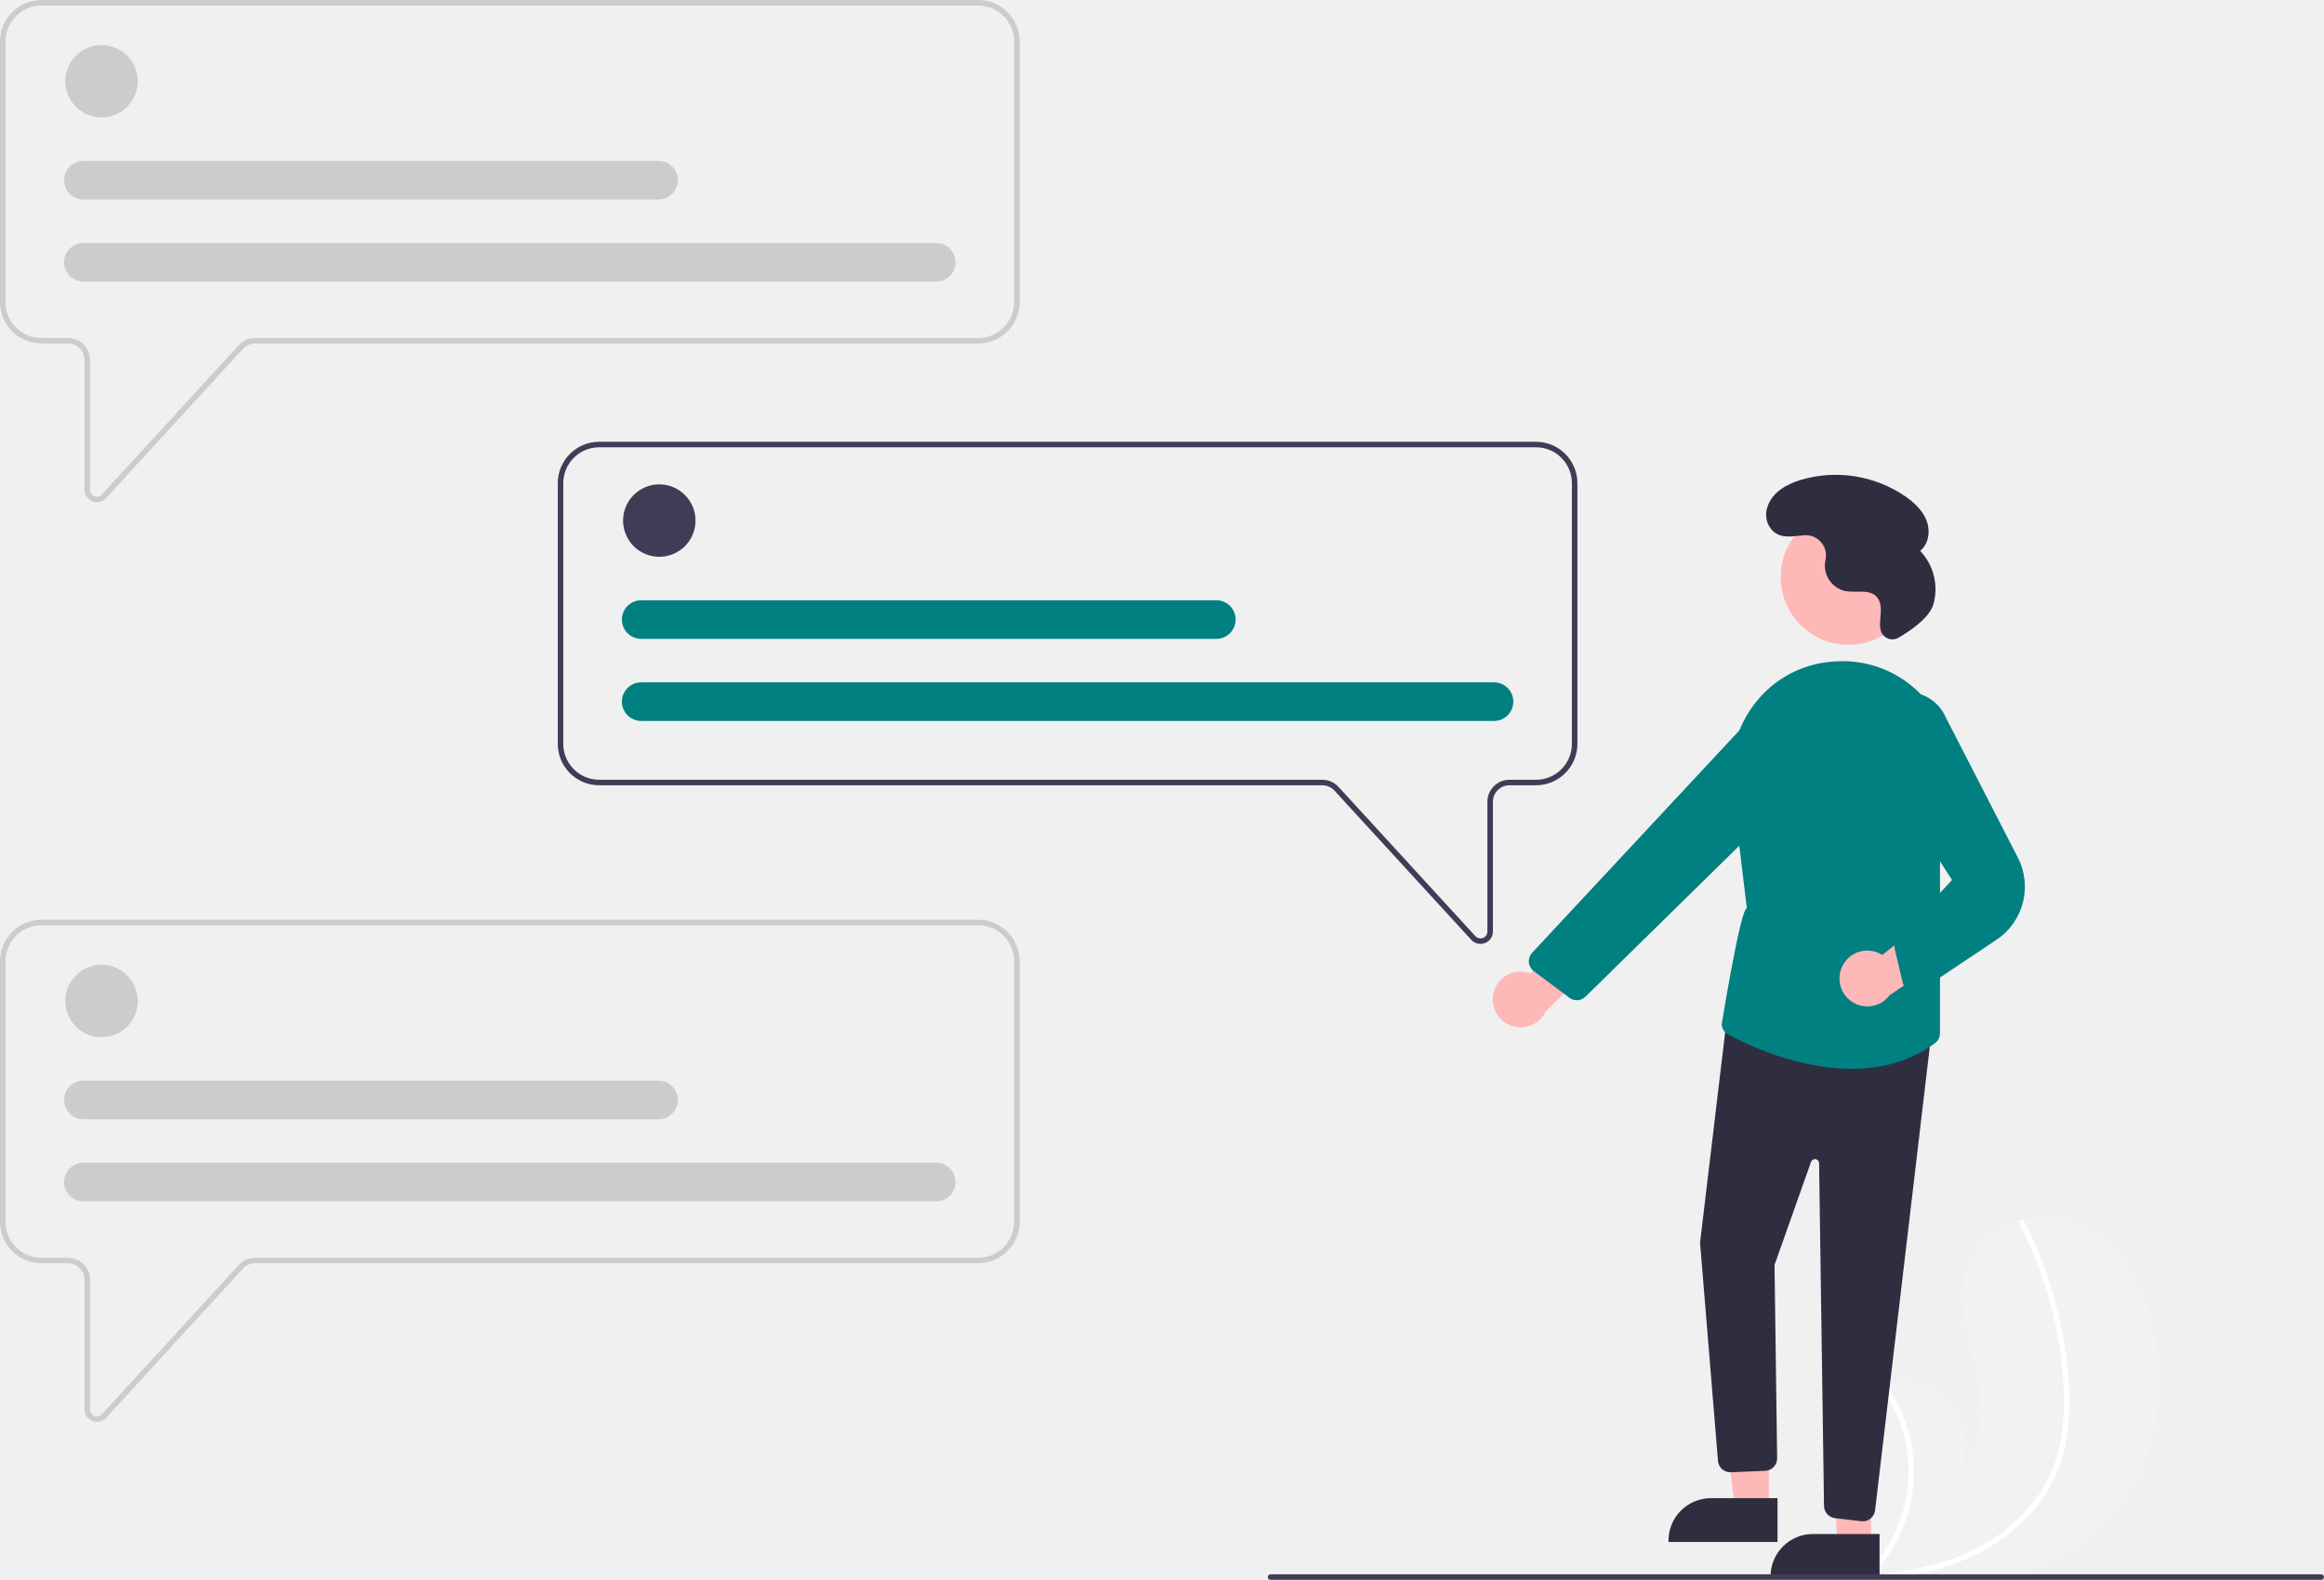
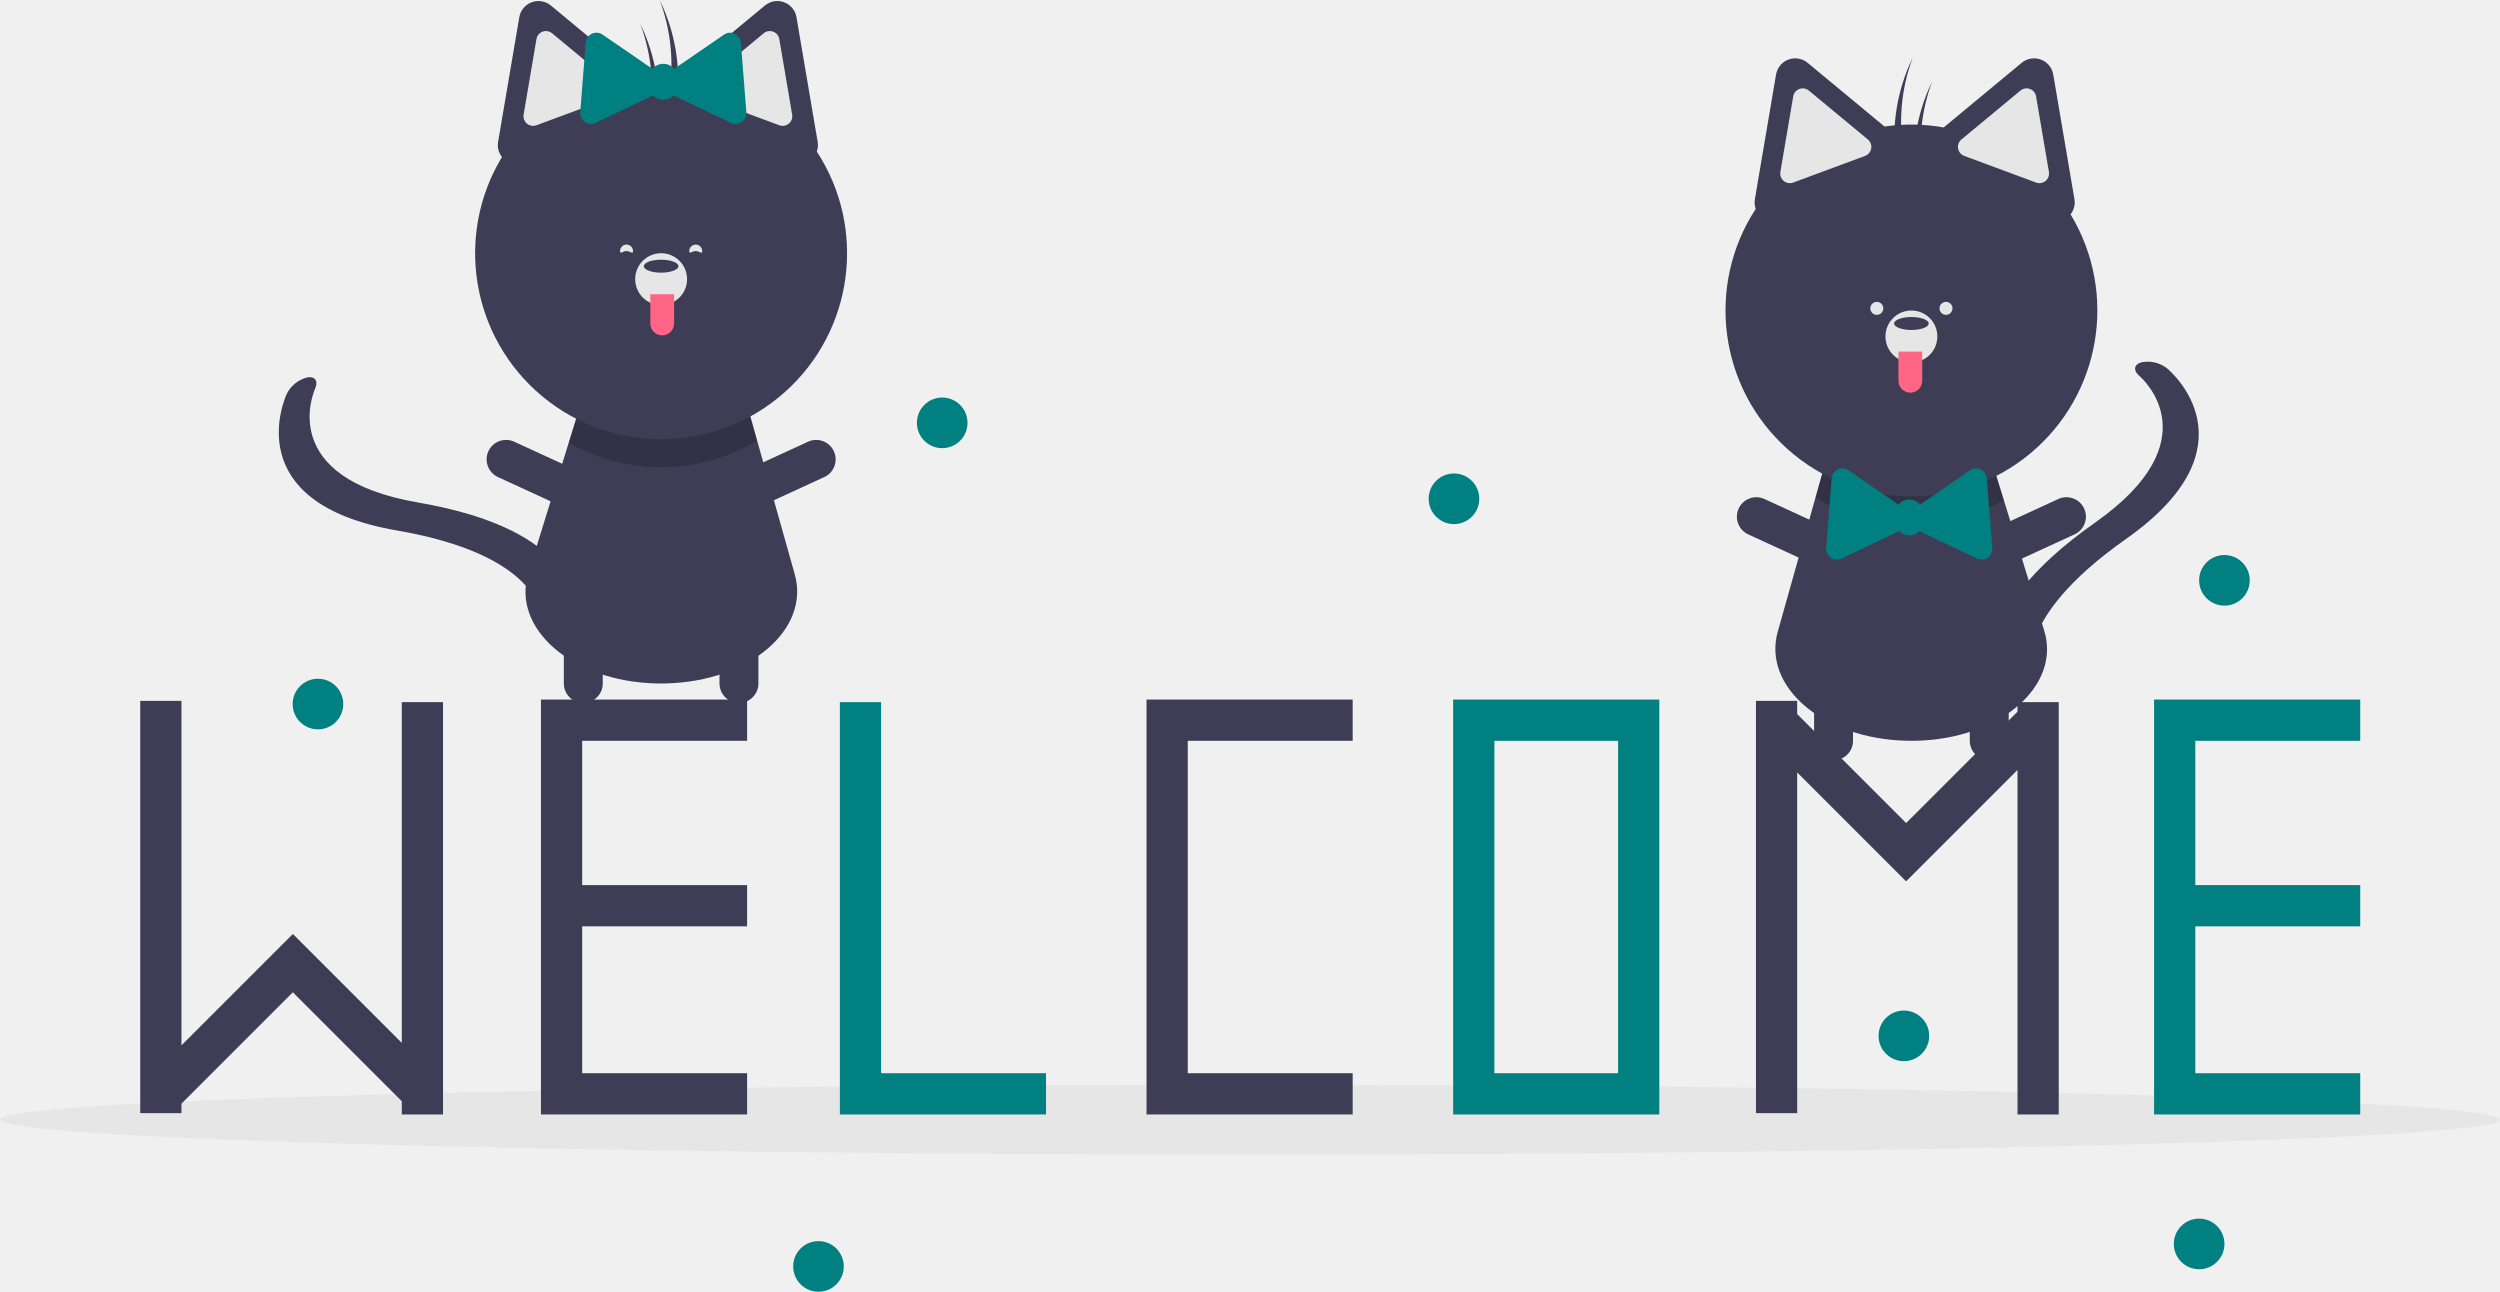
- <svg xmlns="http://www.w3.org/2000/svg" data-name="Layer 1" width="842.73" height="573" viewBox="0 0 842.73 573">
-   <path d="M934.654,722.905c-18.901,13.616-43.394,14.3-67.07,12.627-3.306-.233-6.589-.507-9.841-.802-.02-.005-.045-.003-.065-.008-.156-.015-.313-.03-.462-.039-.671-.063-1.343-.126-2.008-.189l.157.3.493.93c-.177-.311-.354-.616-.531-.927-.052-.093-.111-.186-.162-.28-6.133-10.673-12.217-21.738-13.768-33.926-1.604-12.65,2.904-26.974,14.037-33.192a22.467,22.467,0,0,1,4.61-1.931c.666-.202,1.341-.366,2.023-.512A24.081,24.081,0,0,1,890.07,696.26c9.439-9.679,7.678-25.381,4.422-38.504-3.262-13.123-7.212-27.725-.576-39.512,3.689-6.561,10.175-10.631,17.454-12.271.223-.048.446-.096.67-.138a35.144,35.144,0,0,1,25.249,4.424c13.919,8.771,21.068,25.401,23.388,41.692C964.416,678.167,956.143,707.423,934.654,722.905Z" transform="translate(-178.635 -163.5)" fill="#f2f2f2" />
-   <path d="M928.552,680.882a59.742,59.742,0,0,1-4.123,16.835,51.875,51.875,0,0,1-8.054,13.156,66.465,66.465,0,0,1-25.531,18.409,95.659,95.659,0,0,1-23.26,6.25c-3.306-.233-6.589-.507-9.841-.802-.02-.005-.045-.003-.065-.008-.156-.015-.313-.03-.462-.039-.671-.063-1.343-.126-2.008-.189l.157.3.493.93c-.177-.311-.354-.616-.531-.927-.052-.093-.111-.186-.162-.28a52.878,52.878,0,0,0,14.82-46.256,53.331,53.331,0,0,0-9.94-22.792c.666-.202,1.341-.366,2.023-.512a55.293,55.293,0,0,1,5.044,8.354,54.18,54.18,0,0,1,4.674,33.706,55.393,55.393,0,0,1-14.034,27.629c.631-.044,1.269-.096,1.893-.153,11.818-1.001,23.613-3.542,34.332-8.746A61.833,61.833,0,0,0,917.138,706.74c6.492-8.953,9.353-19.723,9.844-30.669a129.429,129.429,0,0,0-3.674-35.039,147.068,147.068,0,0,0-12.358-33.663,1.057,1.057,0,0,1,.42-1.396.899.899,0,0,1,.67-.138.783.783,0,0,1,.517.443c.676,1.319,1.339,2.638,1.977,3.973a148.738,148.738,0,0,1,11.644,34.924C928.527,656.827,929.781,669.016,928.552,680.882Z" transform="translate(-178.635 -163.5)" fill="#fff" />
-   <path d="M213.795,345.626a4.535,4.535,0,0,1-1.645-.311,4.475,4.475,0,0,1-2.87-4.196v-47.033a6.012,6.012,0,0,0-6.005-6.005h-9.631A15.026,15.026,0,0,1,178.635,273.072v-94.562A15.026,15.026,0,0,1,193.644,163.5H533.37a15.026,15.026,0,0,1,15.009,15.009v94.562a15.026,15.026,0,0,1-15.009,15.009H271.15a6.021,6.021,0,0,0-4.427,1.947l-49.622,54.133A4.476,4.476,0,0,1,213.795,345.626ZM193.644,165.5A13.024,13.024,0,0,0,180.635,178.509v94.562a13.024,13.024,0,0,0,13.009,13.009h9.631a8.014,8.014,0,0,1,8.005,8.005v47.033a2.503,2.503,0,0,0,4.347,1.691l49.622-54.133a8.026,8.026,0,0,1,5.901-2.596H533.37a13.024,13.024,0,0,0,13.009-13.009v-94.562A13.024,13.024,0,0,0,533.37,165.5Z" transform="translate(-178.635 -163.5)" fill="#ccc" />
-   <circle cx="36.816" cy="29.456" r="13.134" fill="#ccc" />
-   <path d="M518.047,265.63H208.967a7.005,7.005,0,1,1,0-14.009H518.047a7.005,7.005,0,1,1,0,14.009Z" transform="translate(-178.635 -163.5)" fill="#ccc" />
-   <path d="M417.355,235.86H208.967a7.005,7.005,0,1,1,0-14.009H417.355a7.005,7.005,0,1,1,0,14.009Z" transform="translate(-178.635 -163.5)" fill="#ccc" />
-   <path d="M213.795,679.222a4.535,4.535,0,0,1-1.645-.311,4.475,4.475,0,0,1-2.87-4.196v-47.033a6.012,6.012,0,0,0-6.005-6.005h-9.631A15.026,15.026,0,0,1,178.635,606.668v-94.562a15.026,15.026,0,0,1,15.009-15.009H533.37a15.026,15.026,0,0,1,15.009,15.009V606.668a15.026,15.026,0,0,1-15.009,15.009H271.15a6.021,6.021,0,0,0-4.427,1.947l-49.622,54.133A4.476,4.476,0,0,1,213.795,679.222Zm-20.151-180.126A13.024,13.024,0,0,0,180.635,512.105V606.668a13.024,13.024,0,0,0,13.009,13.009h9.631a8.014,8.014,0,0,1,8.005,8.005v47.033a2.503,2.503,0,0,0,4.347,1.691l49.622-54.133a8.026,8.026,0,0,1,5.901-2.596H533.37A13.024,13.024,0,0,0,546.379,606.668v-94.562a13.024,13.024,0,0,0-13.009-13.009Z" transform="translate(-178.635 -163.5)" fill="#ccc" />
-   <path d="M715.478,505.857a4.475,4.475,0,0,1-3.307-1.464l-49.622-54.133a6.02,6.02,0,0,0-4.426-1.947H395.903a15.026,15.026,0,0,1-15.009-15.009v-94.562a15.026,15.026,0,0,1,15.009-15.009H735.629a15.026,15.026,0,0,1,15.009,15.009v94.562a15.026,15.026,0,0,1-15.009,15.009h-9.631a6.012,6.012,0,0,0-6.005,6.005v47.033a4.474,4.474,0,0,1-2.87,4.196A4.526,4.526,0,0,1,715.478,505.857Zm-319.575-180.126a13.024,13.024,0,0,0-13.009,13.009v94.562a13.024,13.024,0,0,0,13.009,13.009H658.123a8.024,8.024,0,0,1,5.9,2.596l49.622,54.133a2.503,2.503,0,0,0,4.347-1.691V454.317a8.014,8.014,0,0,1,8.005-8.005h9.631a13.024,13.024,0,0,0,13.009-13.009v-94.562a13.024,13.024,0,0,0-13.009-13.009Z" transform="translate(-178.635 -163.5)" fill="#3f3d56" />
-   <circle cx="36.816" cy="363.053" r="13.134" fill="#ccc" />
-   <path d="M518.047,599.226H208.967a7.005,7.005,0,1,1,0-14.009H518.047a7.005,7.005,0,1,1,0,14.009Z" transform="translate(-178.635 -163.5)" fill="#ccc" />
-   <path d="M417.355,569.456H208.967a7.005,7.005,0,1,1,0-14.009H417.355a7.005,7.005,0,1,1,0,14.009Z" transform="translate(-178.635 -163.5)" fill="#ccc" />
-   <circle cx="239.075" cy="188.812" r="13.134" fill="#3f3d56" />
-   <path d="M720.306,424.985H411.226a7.005,7.005,0,1,1,0-14.009H720.306a7.005,7.005,0,1,1,0,14.009Z" transform="translate(-178.635 -163.5)" fill="#008080" />
-   <path d="M619.614,395.215H411.226a7.005,7.005,0,1,1,0-14.009H619.614a7.005,7.005,0,1,1,0,14.009Z" transform="translate(-178.635 -163.5)" fill="#008080" />
-   <path d="M720.171,523.859a10.056,10.056,0,0,1,13.594-7.277l23.459-26.956,4.983,17.889-23.041,22.856a10.11,10.11,0,0,1-18.995-6.511Z" transform="translate(-178.635 -163.5)" fill="#ffb8b8" />
-   <circle cx="670.29" cy="209.301" r="24.561" fill="#ffb8b8" />
-   <polygon points="641.436 547.373 629.177 547.372 623.344 500.084 641.439 500.085 641.436 547.373" fill="#ffb8b8" />
-   <path d="M823.198,722.757l-39.531-.001v-.5a15.386,15.386,0,0,1,15.386-15.386h.001l24.144.001Z" transform="translate(-178.635 -163.5)" fill="#2f2e41" />
-   <polygon points="678.436 560.373 666.177 560.372 664.479 514.214 678.439 513.085 678.436 560.373" fill="#ffb8b8" />
-   <path d="M860.198,735.757l-39.531-.001v-.5a15.386,15.386,0,0,1,15.386-15.386h.001l24.144.001Z" transform="translate(-178.635 -163.5)" fill="#2f2e41" />
-   <path d="M853.584,715.243l-9.547-1.124a4.512,4.512,0,0,1-3.974-4.404l-1.789-124.339a1.5,1.5,0,0,0-2.914-.479L822.115,622.297l.947,70.102a4.498,4.498,0,0,1-4.229,4.553l-12.464.529a4.527,4.527,0,0,1-4.744-3.925l-6.51-79.301-.004-.05,9.877-82.819,74.183,5.367L858.579,711.302a4.507,4.507,0,0,1-4.466,3.973A4.4,4.4,0,0,1,853.584,715.243Z" transform="translate(-178.635 -163.5)" fill="#2f2e41" />
-   <path d="M805.306,538.728a4.473,4.473,0,0,1-2.355-3.618s6.671-41.484,9.115-42.263l-5.349-44.363a40.909,40.909,0,0,1,8.781-30.49A39.013,39.013,0,0,1,842.53,403.511q1.121-.101,2.23-.154a39.369,39.369,0,0,1,33.134,15.082,40.12,40.12,0,0,1,7.219,36.406l-3,10.439v72.956a4.555,4.555,0,0,1-1.862,3.653c-9.341,6.855-19.897,9.279-30.156,9.279C830.686,551.173,812.34,542.493,805.306,538.728Z" transform="translate(-178.635 -163.5)" fill="#008080" />
-   <path d="M747.716,525.377,734.814,515.729a4.499,4.499,0,0,1-.597-6.672l76.863-82.474A15.053,15.053,0,0,1,830.601,424.507l0.0 0a14.978,14.978,0,0,1,1.925,22.976L753.563,524.985a4.472,4.472,0,0,1-5.362.709A4.621,4.621,0,0,1,747.716,525.377Z" transform="translate(-178.635 -163.5)" fill="#008080" />
-   <path d="M846.465,514.457A10.056,10.056,0,0,1,861.18,509.85l28.086-22.094,1.55,18.505L863.907,524.405a10.11,10.11,0,0,1-17.442-9.948Z" transform="translate(-178.635 -163.5)" fill="#ffb8b8" />
-   <path d="M871.604,523.082a4.464,4.464,0,0,1-3.023-3.249l-2.837-11.916a4.437,4.437,0,0,1,1.65-4.612l19.089-20.645-28.079-43.296a15.248,15.248,0,0,1-.462-18.626,15.242,15.242,0,0,1,26.295,2.994l26.104,50.811a23.118,23.118,0,0,1-7.721,29.795L875.944,522.158a4.461,4.461,0,0,1-2.97,1.137A4.549,4.549,0,0,1,871.604,523.082Z" transform="translate(-178.635 -163.5)" fill="#008080" />
-   <path d="M867.125,394.758a4.398,4.398,0,0,1-6.493-2.565l-.015-.061c-.5-2.044-.105-4.182.024-6.282s-.089-4.405-1.527-5.941c-2.681-2.863-7.414-1.312-11.271-2.019a9.511,9.511,0,0,1-7.453-10.117c.053-.437.136-.874.23-1.311a7.325,7.325,0,0,0-7.651-8.83c-3.893.244-8.091,1.446-11.329-1.421a8.351,8.351,0,0,1-2.053-8.992c1.812-5.321,6.997-8.129,12.135-9.685a44.588,44.588,0,0,1,37.826,5.999c3.263,2.274,6.314,5.136,7.719,8.856s.762,8.427-2.349,10.904a20.123,20.123,0,0,1,4.765,19.521C878.167,387.794,870.829,392.6,867.125,394.758Z" transform="translate(-178.635 -163.5)" fill="#2f2e41" />
-   <path d="M1021.365,735.5a1.003,1.003,0,0,1-1,1h-381a1,1,0,0,1,0-2h381A1.003,1.003,0,0,1,1021.365,735.5Z" transform="translate(-178.635 -163.5)" fill="#3f3d56" />
+ <svg xmlns="http://www.w3.org/2000/svg" data-name="Layer 1" width="889.076" height="459.38" viewBox="0 0 889.076 459.38">
+   <ellipse cx="444.538" cy="398.169" rx="444.538" ry="12.435" fill="#e6e6e6" />
+   <path d="M836.907,483.742c-.561.008-1.123.015-1.692.015s-1.13-.008-1.692-.015c-29.757-.677-51.326-19.269-45.836-38.777l13.387-47.589,3.383-12.041,59.976,1.023,3.645,11.78,14.348,46.366C888.502,464.119,866.934,483.065,836.907,483.742Z" transform="translate(-155.4622 -220.3102)" fill="#3f3d56" />
+   <path d="M868.079,398.137a66.201,66.201,0,0,1-67.004-.761l3.383-12.041,59.976,1.023Z" transform="translate(-155.4622 -220.3102)" opacity="0.2" />
+   <path d="M865.548,446.544c2.591-9.656,11.106-23.585,34.987-40.38,41.648-29.294,16.803-51.259,15.727-52.18-2.258-1.93-1.925-4.098.775-4.839a11.224,11.224,0,0,1,9.034,2.103c1.348,1.115,32.459,27.683-14.537,60.734-42.295,29.75-33.302,49.169-33.199,49.355,1.133,2.077-.684,3.739-4.063,3.716s-7.039-1.723-8.176-3.797C865.856,460.818,863.135,455.533,865.548,446.544Z" transform="translate(-155.4622 -220.3102)" fill="#3f3d56" />
+   <path d="M807.534,490.677a6.92,6.92,0,0,1-6.92-6.92V453.769a6.92,6.92,0,0,1,13.841,0v29.988A6.92,6.92,0,0,1,807.534,490.677Z" transform="translate(-155.4622 -220.3102)" fill="#3f3d56" />
+   <path d="M813.602,419.484a6.92,6.92,0,0,1-9.179,3.394l-27.243-12.534a6.92,6.92,0,0,1,5.785-12.574l27.243,12.534A6.92,6.92,0,0,1,813.602,419.484Z" transform="translate(-155.4622 -220.3102)" fill="#3f3d56" />
+   <path d="M856.829,419.484a6.92,6.92,0,0,0,9.179,3.394l27.243-12.534a6.92,6.92,0,0,0-5.785-12.574l-27.243,12.534A6.92,6.92,0,0,0,856.829,419.484Z" transform="translate(-155.4622 -220.3102)" fill="#3f3d56" />
+   <path d="M862.897,490.677a6.92,6.92,0,0,0,6.92-6.92V453.769a6.92,6.92,0,1,0-13.841,0v29.988A6.92,6.92,0,0,0,862.897,490.677Z" transform="translate(-155.4622 -220.3102)" fill="#3f3d56" />
+   <path d="M891.818,296.535a6.806,6.806,0,0,0,1.373-5.408l-3.766-22.157-3.766-22.157a6.913,6.913,0,0,0-11.226-4.164L857.127,256.988l-10.426,8.64a65.694,65.694,0,0,0-21.047-.317l-10.043-8.322-17.305-14.34a6.913,6.913,0,0,0-11.226,4.164l-3.766,22.157-3.766,22.157a6.844,6.844,0,0,0,.301,3.474,66.118,66.118,0,1,0,111.969,1.935Z" transform="translate(-155.4622 -220.3102)" fill="#3f3d56" />
+   <path d="M796.572,251.728a3.447,3.447,0,0,0-1.202.218,3.388,3.388,0,0,0-2.184,2.635L788.618,281.451a3.423,3.423,0,0,0,4.565,3.782l25.553-9.479a3.422,3.422,0,0,0,.993-5.844l-0-.001-20.985-17.39A3.392,3.392,0,0,0,796.572,251.728Z" transform="translate(-155.4622 -220.3102)" fill="#e6e6e6" />
+   <path d="M876.167,251.728a3.392,3.392,0,0,0-2.172.792l-20.986,17.391a3.422,3.422,0,0,0,.993,5.844l25.553,9.479a3.423,3.423,0,0,0,4.565-3.782l-4.567-26.87a3.388,3.388,0,0,0-2.184-2.635A3.447,3.447,0,0,0,876.167,251.728Z" transform="translate(-155.4622 -220.3102)" fill="#e6e6e6" />
+   <circle cx="679.753" cy="119.658" r="9.227" fill="#e6e6e6" />
+   <ellipse cx="679.753" cy="115.044" rx="6.151" ry="2.307" fill="#3f3d56" />
+   <path d="M675.14,125.04H683.598a0,0,0,0,1,0,0v10.38a4.229,4.229,0,0,1-4.229,4.229h0a4.229,4.229,0,0,1-4.229-4.229V125.04a0,0,0,0,1,0,0Z" fill="#ff6584" />
+   <path d="M835.729,240.69c-.444.92-.874,1.849-1.279,2.798a65.818,65.818,0,0,0-4.651,35.344c.866-1.256,1.776-2.565,2.701-3.888A65.775,65.775,0,0,1,835.729,240.69Z" transform="translate(-155.4622 -220.3102)" fill="#3f3d56" />
+   <path d="M842.649,249.148c-.444.92-.874,1.849-1.279,2.798A65.818,65.818,0,0,0,836.719,287.29c.866-1.256,1.776-2.565,2.701-3.888A65.775,65.775,0,0,1,842.649,249.148Z" transform="translate(-155.4622 -220.3102)" fill="#3f3d56" />
+   <path d="M863.985,415.199l-.975-12.398-.975-12.398a3.825,3.825,0,0,0-5.98-2.853l-10.25,7.043-7.485,5.143a5.095,5.095,0,0,0-7.749,0l-7.485-5.143L812.838,387.55a3.825,3.825,0,0,0-5.98,2.853l-.975,12.398-.975,12.398a3.825,3.825,0,0,0,5.461,3.752l11.224-5.355,9.223-4.4a5.101,5.101,0,0,0,7.262,0l9.223,4.4,11.224,5.355A3.825,3.825,0,0,0,863.985,415.199Z" transform="translate(-155.4622 -220.3102)" fill="#008080" />
+   <circle cx="667.451" cy="109.662" r="2.307" fill="#e6e6e6" />
+   <circle cx="692.056" cy="109.662" r="2.307" fill="#e6e6e6" />
+   <path d="M388.888,463.362c.561.008,1.123.015,1.692.015s1.13-.008,1.692-.015c29.757-.677,51.326-19.269,45.836-38.777l-13.387-47.589L421.336,364.955l-59.976,1.023-3.645,11.78-14.348,46.366C337.293,443.739,358.861,462.685,388.888,463.362Z" transform="translate(-155.4622 -220.3102)" fill="#3f3d56" />
+   <path d="M357.715,377.758a66.201,66.201,0,0,0,67.004-.761L421.336,364.955l-59.976,1.023Z" transform="translate(-155.4622 -220.3102)" opacity="0.2" />
+   <path d="M352.962,420.524c-6.473-7.619-20.13-16.565-48.9-21.526-50.177-8.656-37.121-39.139-36.542-40.432,1.215-2.711-.014-4.527-2.771-4.041a11.224,11.224,0,0,0-7.266,5.766c-.741,1.585-17.492,38.91,39.127,48.673,50.957,8.79,51.139,30.19,51.125,30.403-.136,2.362,2.218,3.087,5.263,1.62s5.625-4.569,5.765-6.931C358.791,433.557,358.99,427.616,352.962,420.524Z" transform="translate(-155.4622 -220.3102)" fill="#3f3d56" />
+   <path d="M418.261,470.298a6.92,6.92,0,0,0,6.92-6.92V433.389a6.92,6.92,0,0,0-13.841,0v29.988A6.92,6.92,0,0,0,418.261,470.298Z" transform="translate(-155.4622 -220.3102)" fill="#3f3d56" />
+   <path d="M412.193,399.105a6.92,6.92,0,0,0,9.179,3.394l27.243-12.534a6.92,6.92,0,1,0-5.785-12.574l-27.243,12.534A6.92,6.92,0,0,0,412.193,399.105Z" transform="translate(-155.4622 -220.3102)" fill="#3f3d56" />
+   <path d="M368.966,399.105a6.92,6.92,0,0,1-9.179,3.394l-27.243-12.534a6.92,6.92,0,1,1,5.785-12.574l27.243,12.534A6.92,6.92,0,0,1,368.966,399.105Z" transform="translate(-155.4622 -220.3102)" fill="#3f3d56" />
+   <path d="M362.898,470.298a6.92,6.92,0,0,1-6.92-6.92V433.389a6.92,6.92,0,0,1,13.841,0v29.988A6.92,6.92,0,0,1,362.898,470.298Z" transform="translate(-155.4622 -220.3102)" fill="#3f3d56" />
+   <path d="M445.947,274.221a6.844,6.844,0,0,0,.301-3.474l-3.766-22.157-3.766-22.157a6.913,6.913,0,0,0-11.226-4.164l-17.305,14.34L400.141,244.931a65.694,65.694,0,0,0-21.047.317l-10.426-8.64-17.305-14.34a6.913,6.913,0,0,0-11.226,4.164L336.37,248.59l-3.766,22.157a6.806,6.806,0,0,0,1.373,5.408,66.137,66.137,0,1,0,111.969-1.935Z" transform="translate(-155.4622 -220.3102)" fill="#3f3d56" />
+   <path d="M427.051,232.14,406.066,249.53l-0.0.001a3.422,3.422,0,0,0,.993,5.844l25.553,9.479a3.423,3.423,0,0,0,4.565-3.782l-4.567-26.87a3.388,3.388,0,0,0-2.184-2.635,3.447,3.447,0,0,0-1.202-.218A3.392,3.392,0,0,0,427.051,232.14Z" transform="translate(-155.4622 -220.3102)" fill="#e6e6e6" />
+   <path d="M348.427,231.566a3.388,3.388,0,0,0-2.184,2.635l-4.567,26.87a3.423,3.423,0,0,0,4.565,3.782l25.553-9.479a3.422,3.422,0,0,0,.993-5.844l-20.986-17.391a3.392,3.392,0,0,0-2.172-.792A3.447,3.447,0,0,0,348.427,231.566Z" transform="translate(-155.4622 -220.3102)" fill="#e6e6e6" />
+   <circle cx="235.117" cy="99.278" r="9.227" fill="#e6e6e6" />
+   <ellipse cx="235.117" cy="94.665" rx="6.151" ry="2.307" fill="#3f3d56" />
+   <path d="M390.964,324.971h0A4.229,4.229,0,0,1,395.193,329.2v10.38a0,0,0,0,1,0,0h-8.458a0,0,0,0,1,0,0V329.2A4.229,4.229,0,0,1,390.964,324.971Z" transform="translate(626.4652 444.2411) rotate(-180)" fill="#ff6584" />
+   <path d="M390.066,220.31c.444.92.874,1.849,1.279,2.798a65.818,65.818,0,0,1,4.651,35.344c-.866-1.256-1.776-2.565-2.701-3.888A65.775,65.775,0,0,0,390.066,220.31Z" transform="translate(-155.4622 -220.3102)" fill="#3f3d56" />
+   <path d="M383.146,228.768c.444.92.874,1.849,1.279,2.798a65.818,65.818,0,0,1,4.651,35.344c-.866-1.256-1.776-2.565-2.701-3.888A65.775,65.775,0,0,0,383.146,228.768Z" transform="translate(-155.4622 -220.3102)" fill="#3f3d56" />
+   <path d="M361.81,260.258l.975-12.398.975-12.398a3.825,3.825,0,0,1,5.98-2.853l10.25,7.043,7.485,5.143a5.095,5.095,0,0,1,7.749,0l7.485-5.143,10.25-7.043a3.825,3.825,0,0,1,5.98,2.853l.975,12.398.975,12.398a3.825,3.825,0,0,1-5.461,3.752L404.202,258.655l-9.223-4.4a5.101,5.101,0,0,1-7.262,0l-9.223,4.4L367.27,264.01A3.825,3.825,0,0,1,361.81,260.258Z" transform="translate(-155.4622 -220.3102)" fill="#008080" />
+   <path d="M400.575,309.592c0,1.274,1.033,0,2.307,0s2.307,1.274,2.307,0a2.307,2.307,0,0,0-4.614,0Z" transform="translate(-155.4622 -220.3102)" fill="#e6e6e6" />
+   <path d="M380.583,309.592c0,1.274-1.033,0-2.307,0s-2.307,1.274-2.307,0a2.307,2.307,0,0,1,4.614,0Z" transform="translate(-155.4622 -220.3102)" fill="#e6e6e6" />
+   <polygon points="481.05 263.451 481.05 248.788 407.736 248.788 407.736 249.705 407.736 263.451 407.736 381.67 407.736 396.333 422.399 396.333 481.05 396.333 481.05 381.67 422.399 381.67 422.399 263.451 481.05 263.451" fill="#3f3d56" />
+   <path d="M672.253,469.099V616.643h73.314V469.099Zm58.651,132.882h-43.988V483.761h43.988Z" transform="translate(-155.4622 -220.3102)" fill="#008080" />
+   <polygon points="313.344 381.67 313.344 249.705 298.681 249.705 298.681 381.67 298.681 396.333 313.344 396.333 371.995 396.333 371.995 381.67 313.344 381.67" fill="#008080" />
+   <polygon points="265.69 263.451 265.69 248.788 192.376 248.788 192.376 249.705 192.376 263.451 192.376 314.771 192.376 329.434 192.376 381.67 192.376 396.333 207.039 396.333 265.69 396.333 265.69 381.67 207.039 381.67 207.039 329.434 265.69 329.434 265.69 314.771 207.039 314.771 207.039 263.451 265.69 263.451" fill="#3f3d56" />
+   <polygon points="839.372 263.451 839.372 248.788 766.058 248.788 766.058 249.705 766.058 263.451 766.058 314.771 766.058 329.434 766.058 381.67 766.058 396.333 780.721 396.333 839.372 396.333 839.372 381.67 780.721 381.67 780.721 329.434 839.372 329.434 839.372 314.771 780.721 314.771 780.721 263.451 839.372 263.451" fill="#008080" />
+   <polygon points="142.889 249.705 142.889 370.89 104.228 332.23 104.14 332.319 104.058 332.237 64.535 371.76 64.535 249.247 49.872 249.247 49.872 395.875 64.535 395.875 64.535 392.496 104.147 352.884 142.889 391.627 142.889 396.333 157.552 396.333 157.552 249.705 142.889 249.705" fill="#3f3d56" />
+   <polygon points="717.488 249.705 717.488 253.083 677.876 292.695 639.133 253.953 639.133 249.247 624.47 249.247 624.47 395.875 639.133 395.875 639.133 274.689 677.794 313.35 677.883 313.261 677.964 313.342 717.488 273.819 717.488 396.333 732.15 396.333 732.15 249.705 717.488 249.705" fill="#3f3d56" />
+   <circle cx="335.076" cy="150.38" r="9" fill="#008080" />
+   <circle cx="113.076" cy="250.38" r="9" fill="#008080" />
+   <circle cx="291.076" cy="450.38" r="9" fill="#008080" />
+   <circle cx="517.076" cy="177.38" r="9" fill="#008080" />
+   <circle cx="782.076" cy="442.38" r="9" fill="#008080" />
+   <circle cx="791.076" cy="206.38" r="9" fill="#008080" />
+   <circle cx="677.076" cy="368.38" r="9" fill="#008080" />
</svg>
